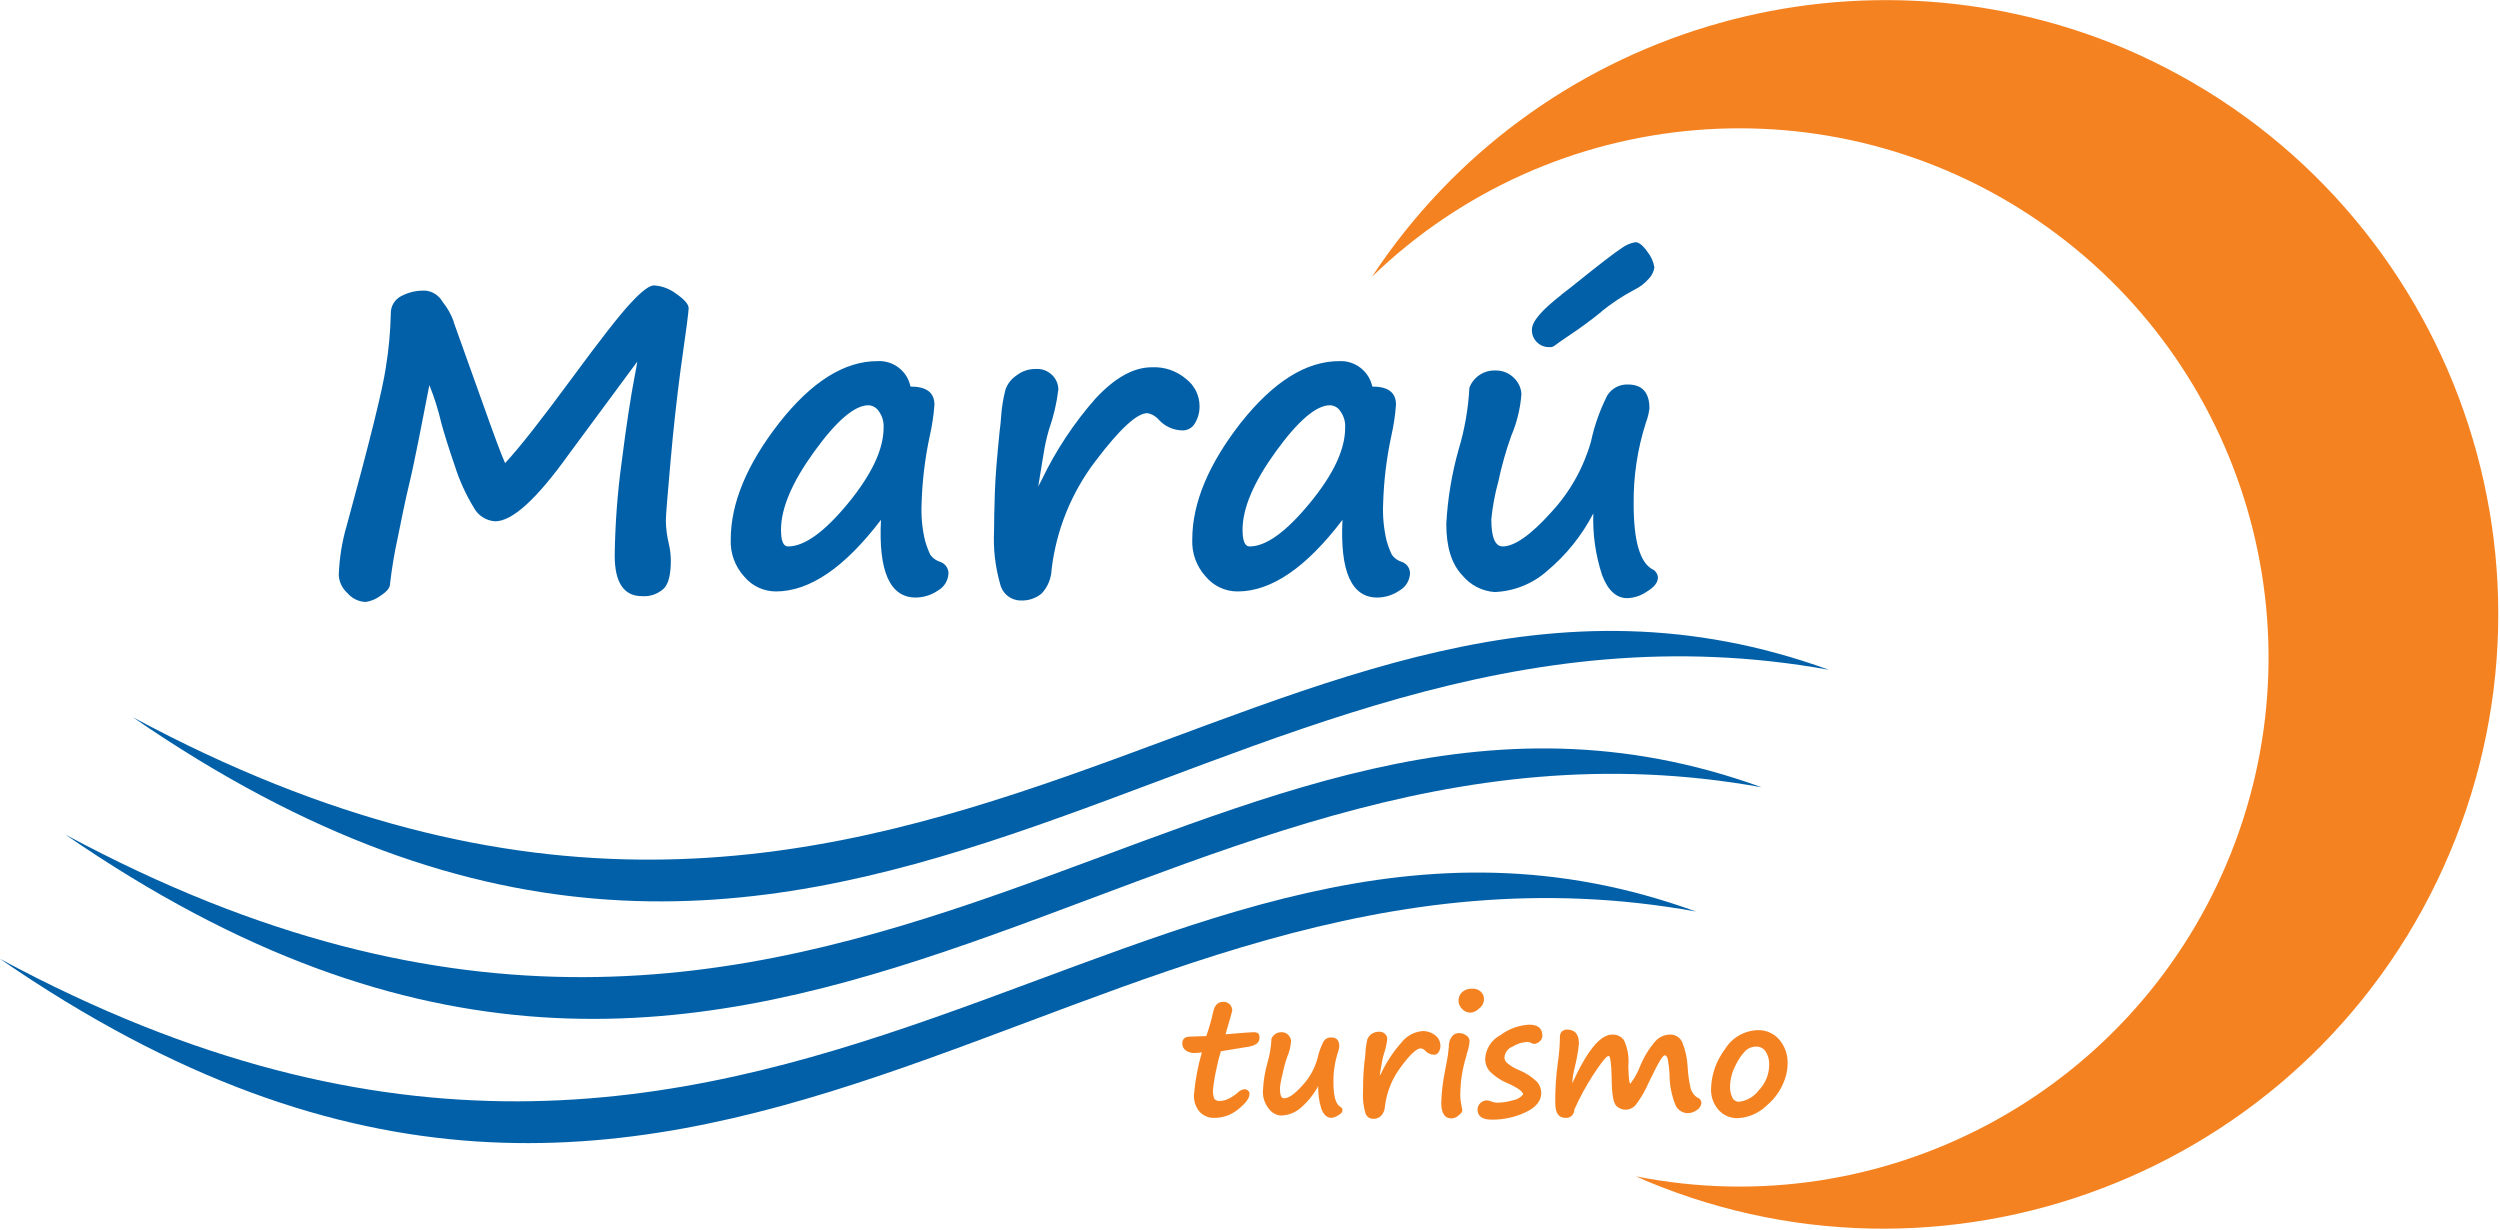
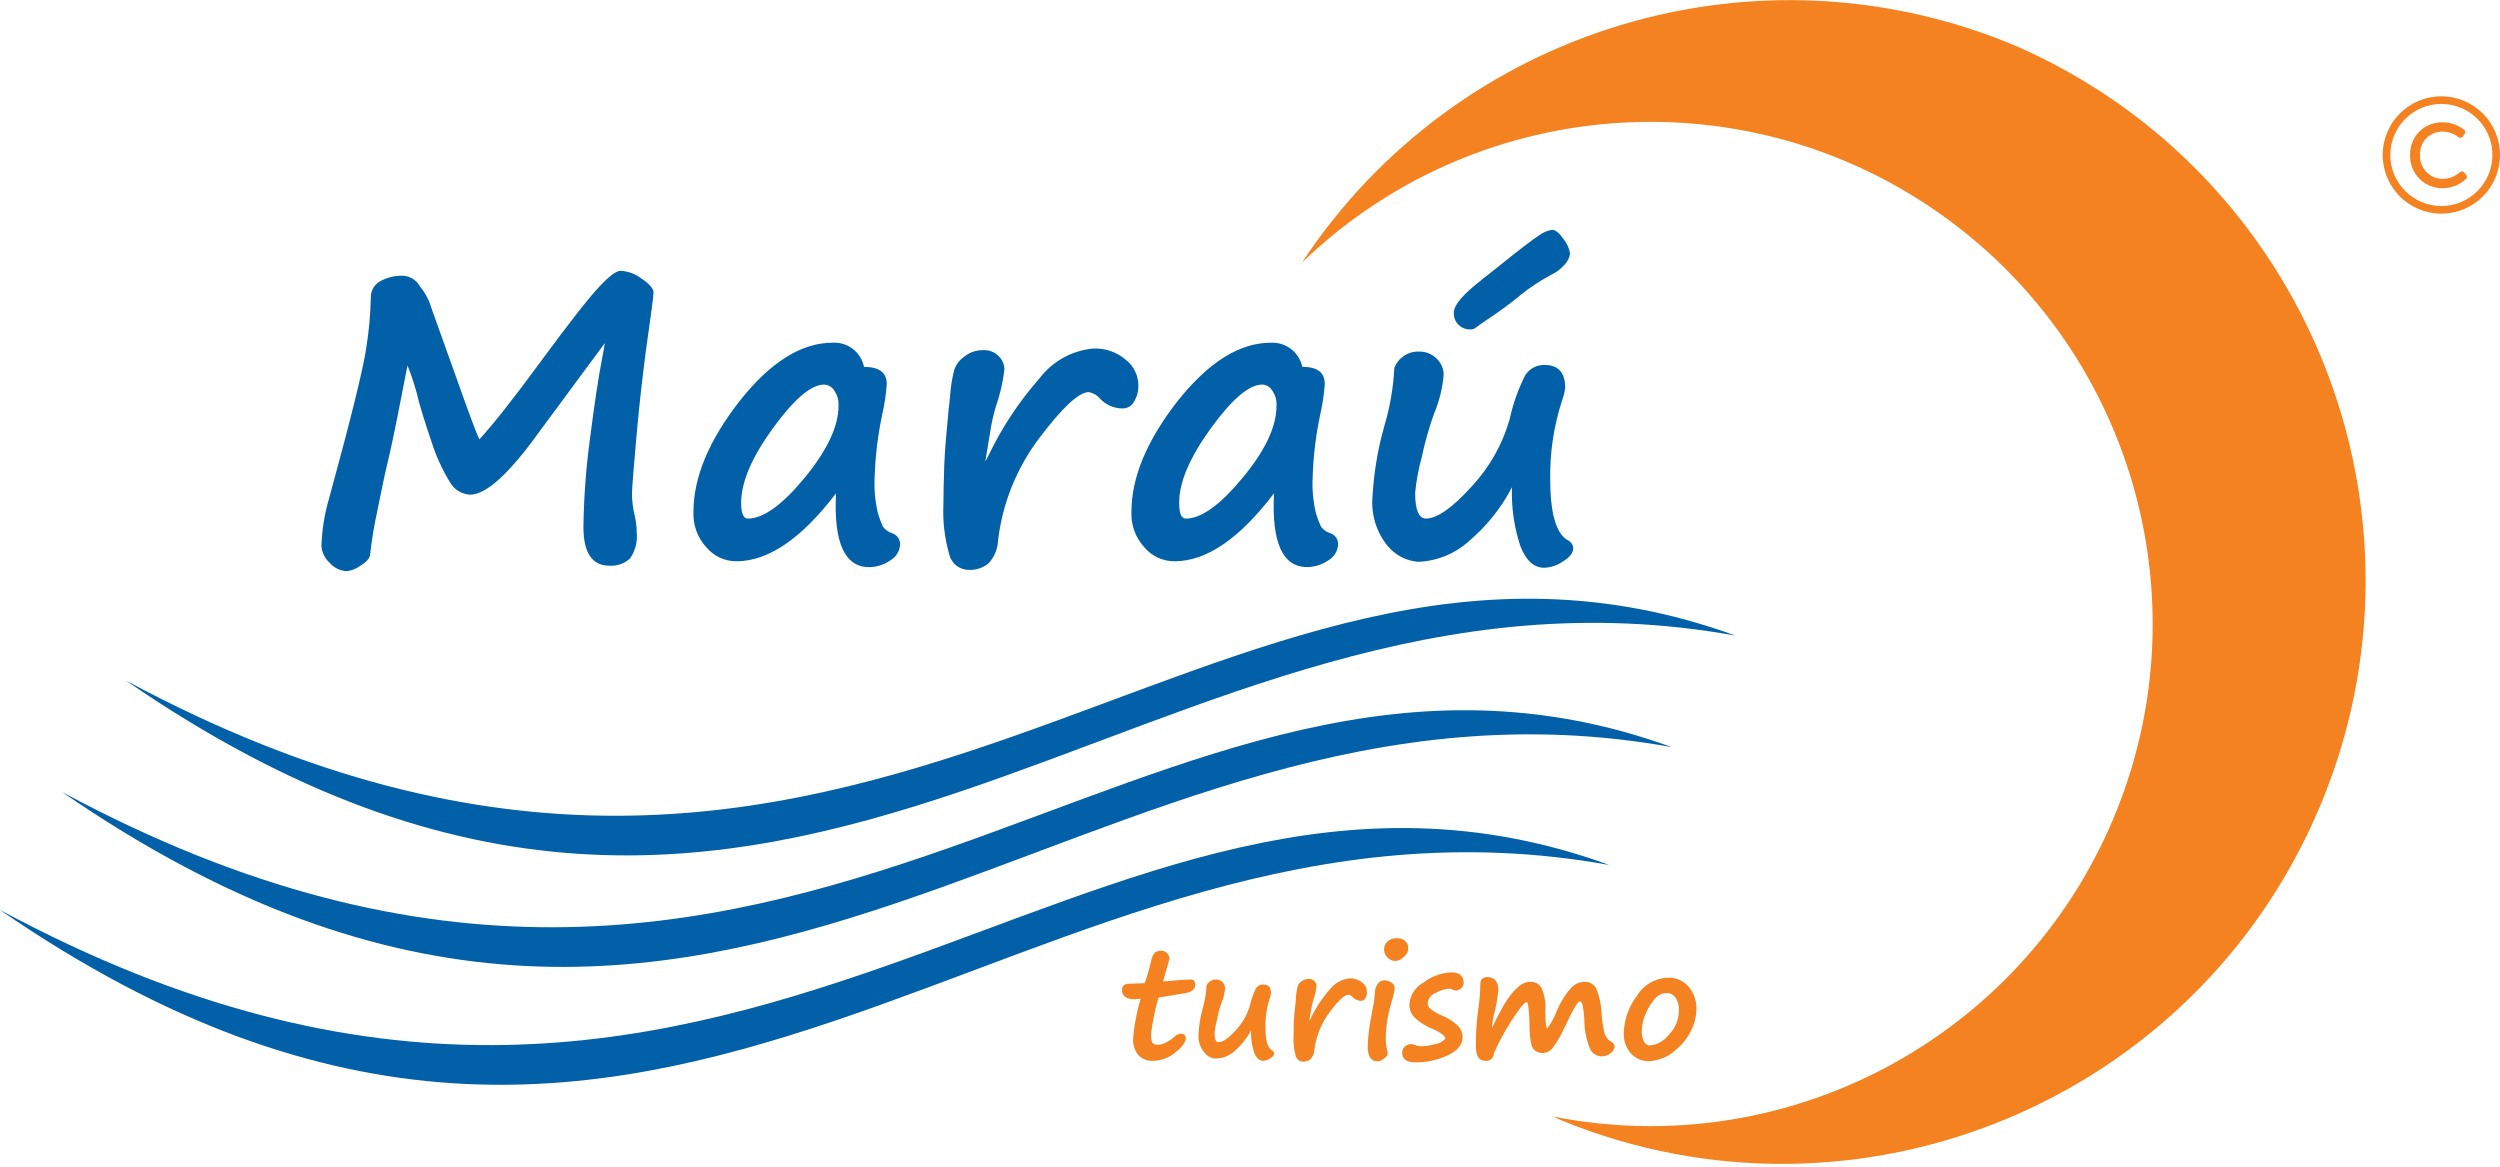
- <svg xmlns="http://www.w3.org/2000/svg" viewBox="0 0 323.601 159.139">
-   <defs>
-     <style>
-       .cls-1, .cls-4 {
-         fill: #f58220;
-       }
- 
-       .cls-1, .cls-2 {
-         fill-rule: evenodd;
-       }
- 
-       .cls-2, .cls-3 {
-         fill: #0160a8;
-       }
-     </style>
-   </defs>
+ <svg xmlns="http://www.w3.org/2000/svg" width="171.422" height="80" viewBox="0 0 171.422 80">
  <g id="logo" transform="translate(-5204.4 -3499.835)">
-     <path id="Path_544" data-name="Path 544" class="cls-1" d="M778.185,175.511a79.562,79.562,0,0,1-61.859,146.607c-.454-.227-.908-.416-1.362-.605A68.488,68.488,0,1,0,680.8,205.06,79.647,79.647,0,0,1,778.185,175.511Z" transform="translate(4701.193 3330.586)" />
-     <path id="Path_545" data-name="Path 545" class="cls-2" d="M233.8,436.463c101.66,54.708,147.515-32.272,219.551-6.129C372.5,415.73,325.4,499.608,233.8,436.463Z" transform="translate(4979.075 3171.407)" />
-     <path id="Path_546" data-name="Path 546" class="cls-2" d="M256.8,396.263c101.7,54.708,147.553-32.272,219.551-6.129C395.538,375.53,348.4,459.408,256.8,396.263Z" transform="translate(4964.776 3196.398)" />
-     <path id="Path_547" data-name="Path 547" class="cls-2" d="M211.4,478.944c101.66,54.708,147.515-32.31,219.513-6.129C350.1,458.211,303,542.09,211.4,478.944Z" transform="translate(4993 3145.006)" />
-     <path id="Path_548" data-name="Path 548" class="cls-3" d="M365.929,267.574l-8.891,12.031c-4.124,5.751-7.264,8.626-9.5,8.626a3.371,3.371,0,0,1-2.762-1.778,24.822,24.822,0,0,1-2.459-5.41c-.832-2.421-1.4-4.275-1.74-5.524a32.845,32.845,0,0,0-1.551-4.918l-1.362,6.961c-.454,2.232-.87,4.313-1.324,6.167-.454,1.892-.908,4.162-1.438,6.772a59.029,59.029,0,0,0-.984,5.978c-.038.416-.454.908-1.286,1.438a4.169,4.169,0,0,1-1.854.757A3.273,3.273,0,0,1,328.4,297.5a3.347,3.347,0,0,1-1.1-2.27,25.727,25.727,0,0,1,1.059-6.545q4.427-16.174,5.032-20.355a49.761,49.761,0,0,0,.643-6.961,2.478,2.478,0,0,1,1.249-2.232,6.063,6.063,0,0,1,3.292-.757,2.829,2.829,0,0,1,2.157,1.438,8.6,8.6,0,0,1,1.475,2.648l-.038-.038,3.708,10.367c1.476,4.162,2.459,6.81,2.951,7.907,1.93-2.081,4.767-5.713,8.551-10.858s6.356-8.437,7.756-9.913c1.4-1.513,2.384-2.232,2.951-2.232A5.2,5.2,0,0,1,371,258.8c1.059.719,1.589,1.362,1.589,1.854,0,.416-.34,3.065-1.059,8.059-.454,3.481-.908,7.416-1.286,11.766s-.605,6.886-.605,7.68a13.147,13.147,0,0,0,.378,2.951,9.666,9.666,0,0,1,.265,2.232c0,1.778-.3,2.989-.908,3.594a3.736,3.736,0,0,1-2.838.984c-2.346,0-3.519-1.778-3.519-5.259a98.85,98.85,0,0,1,.908-12.145c.605-4.767,1.173-8.437,1.665-11.01q.284-1.419.341-1.93Zm31.554,20.468q-7.037,9.25-13.582,9.269a5.342,5.342,0,0,1-4.124-1.93,6.7,6.7,0,0,1-1.74-4.8c0-4.729,2.119-9.761,6.28-15.1,4.2-5.335,8.437-7.983,12.712-7.983a4.117,4.117,0,0,1,4.275,3.292c2.043,0,3.1.757,3.1,2.346a27.155,27.155,0,0,1-.605,4.048,48.161,48.161,0,0,0-1.059,8.777,17.214,17.214,0,0,0,.454,4.8,11.979,11.979,0,0,0,.681,1.816,2.47,2.47,0,0,0,1.286.908,1.573,1.573,0,0,1,1.059,1.438,2.668,2.668,0,0,1-1.362,2.27,5.16,5.16,0,0,1-2.875.908c-3.329,0-4.843-3.367-4.5-10.064Zm-1.627-14.831c-1.778,0-4.124,2.005-7,5.978s-4.313,7.34-4.313,10.14q0,2.157.908,2.157c2.119,0,4.691-1.854,7.756-5.562,3.065-3.746,4.616-7,4.616-9.8a3.283,3.283,0,0,0-.605-2.119,1.7,1.7,0,0,0-1.362-.795Zm21.982,10.518.454-.87a46.087,46.087,0,0,1,6.961-10.518c2.5-2.686,4.918-4.048,7.3-4.048a6.354,6.354,0,0,1,4.427,1.513,4.438,4.438,0,0,1,1.74,3.519,4.175,4.175,0,0,1-.605,2.232,1.8,1.8,0,0,1-1.627.908,4.217,4.217,0,0,1-3.027-1.362,2.533,2.533,0,0,0-1.513-.87c-1.324,0-3.556,2.043-6.7,6.2a28.7,28.7,0,0,0-5.675,14,4.858,4.858,0,0,1-1.286,3.14,3.985,3.985,0,0,1-2.762.908,2.726,2.726,0,0,1-2.611-2.119,21.071,21.071,0,0,1-.794-6.848c0-1.286.038-3.027.113-5.259.076-2.081.3-4.616.605-7.642.113-.757.151-1.4.189-1.854a19.576,19.576,0,0,1,.567-3.556,3.616,3.616,0,0,1,1.438-1.854,3.868,3.868,0,0,1,2.459-.832,2.72,2.72,0,0,1,2.194.832,2.614,2.614,0,0,1,.757,1.816,23.8,23.8,0,0,1-1.211,5.183,25.022,25.022,0,0,0-.719,3.254Zm39.385,4.313c-4.691,6.167-9.194,9.269-13.582,9.269a5.342,5.342,0,0,1-4.124-1.93,6.7,6.7,0,0,1-1.74-4.8c0-4.729,2.119-9.761,6.28-15.1,4.237-5.335,8.475-7.983,12.75-7.983a4.171,4.171,0,0,1,4.275,3.292c2.043,0,3.065.757,3.065,2.346a27.15,27.15,0,0,1-.605,4.048,48.158,48.158,0,0,0-1.059,8.777,17.213,17.213,0,0,0,.454,4.8,11.976,11.976,0,0,0,.681,1.816,2.469,2.469,0,0,0,1.286.908,1.573,1.573,0,0,1,1.059,1.438,2.668,2.668,0,0,1-1.362,2.27,5.16,5.16,0,0,1-2.875.908C458.4,298.106,456.882,294.739,457.222,288.042ZM455.6,273.211c-1.778,0-4.124,2.005-7,5.978s-4.313,7.34-4.313,10.14q0,2.157.908,2.157c2.119,0,4.691-1.854,7.756-5.562,3.1-3.746,4.616-7,4.616-9.8a3.283,3.283,0,0,0-.605-2.119,1.647,1.647,0,0,0-1.362-.795Zm34.089,14a24.3,24.3,0,0,1-5.94,7.415,10.9,10.9,0,0,1-6.848,2.762,5.986,5.986,0,0,1-4.162-2.157c-1.4-1.476-2.081-3.67-2.081-6.659a44.321,44.321,0,0,1,1.589-9.61,33.712,33.712,0,0,0,1.4-8.021,3.467,3.467,0,0,1,3.329-2.232,3.279,3.279,0,0,1,2.5,1.022,3.1,3.1,0,0,1,.908,2.043,17.063,17.063,0,0,1-1.324,5.41,45.352,45.352,0,0,0-1.665,5.9,28.738,28.738,0,0,0-.908,4.881q0,3.519,1.476,3.519c1.513,0,3.632-1.476,6.28-4.427a22.433,22.433,0,0,0,5.145-9.156,24.563,24.563,0,0,1,2.119-5.978,3.006,3.006,0,0,1,2.648-1.4c1.854,0,2.8,1.022,2.8,3.1a7.854,7.854,0,0,1-.454,1.816,33.213,33.213,0,0,0-1.589,10.631c0,4.616.795,7.415,2.346,8.323a1.312,1.312,0,0,1,.794,1.1c0,.643-.454,1.249-1.4,1.816a4.761,4.761,0,0,1-2.573.87c-1.4,0-2.5-.984-3.254-2.989a22.907,22.907,0,0,1-1.135-7.983Zm1.059-26.143h.038a54.005,54.005,0,0,1-4.389,3.216c-.946.643-1.476,1.022-1.665,1.173a.963.963,0,0,1-.719.227,2.168,2.168,0,0,1-1.665-.681,2.139,2.139,0,0,1-.605-1.589c0-1.059,1.286-2.535,3.821-4.5h-.038c.719-.53,1.324-1.022,1.892-1.476q4.654-3.746,5.9-4.54a4.138,4.138,0,0,1,1.816-.795c.454,0,.984.416,1.589,1.286a4.272,4.272,0,0,1,.87,1.967,2.677,2.677,0,0,1-.757,1.513,5.717,5.717,0,0,1-1.854,1.4,27.07,27.07,0,0,0-4.237,2.8Z" transform="translate(4920.95 3279.081)" />
-     <path id="Path_549" data-name="Path 549" class="cls-4" d="M620.894,515.6a19.155,19.155,0,0,0-.568,2.232,22.654,22.654,0,0,0-.454,2.724,2.892,2.892,0,0,0,.151,1.173.735.735,0,0,0,.605.3,2.509,2.509,0,0,0,1.059-.189,5.157,5.157,0,0,0,1.362-.87,1.464,1.464,0,0,1,.908-.454.626.626,0,0,1,.454.189.526.526,0,0,1,.189.378c0,.605-.492,1.248-1.438,2.005a4.788,4.788,0,0,1-3.027,1.135,2.513,2.513,0,0,1-2.005-.794,3.209,3.209,0,0,1-.719-2.27,28.426,28.426,0,0,1,1.021-5.41c-.416.038-.719.076-.908.076h-.189a1.855,1.855,0,0,1-.946-.3,1.083,1.083,0,0,1-.492-.946c0-.568.341-.87.984-.87l2.119-.076a24.726,24.726,0,0,0,.908-3.178c.189-.832.605-1.249,1.286-1.249a1.139,1.139,0,0,1,.87.341,1.2,1.2,0,0,1,.3.757c0,.114-.3,1.135-.87,3.1,2.157-.189,3.329-.265,3.519-.265a1.124,1.124,0,0,1,.719.151.834.834,0,0,1,.151.605c0,.605-.492.984-1.513,1.135Zm12.6,4.5a9.974,9.974,0,0,1-2.232,2.8,4.057,4.057,0,0,1-2.573,1.021,2.073,2.073,0,0,1-1.551-.832,3.411,3.411,0,0,1-.794-2.5,15.472,15.472,0,0,1,.605-3.594,13.119,13.119,0,0,0,.492-3.027,1.376,1.376,0,0,1,1.286-.832,1.122,1.122,0,0,1,.908.378,1.14,1.14,0,0,1,.341.757,5.963,5.963,0,0,1-.492,2.043,14.727,14.727,0,0,0-.605,2.232,10.71,10.71,0,0,0-.341,1.816c0,.908.151,1.324.53,1.324.605,0,1.362-.53,2.384-1.665a8.325,8.325,0,0,0,1.93-3.443,9.053,9.053,0,0,1,.794-2.232,1.085,1.085,0,0,1,1.021-.53c.681,0,1.022.378,1.022,1.173a3.181,3.181,0,0,1-.151.681,11.916,11.916,0,0,0-.605,4.01c0,1.74.3,2.762.87,3.1a.53.53,0,0,1,.3.416c0,.265-.151.492-.53.681a1.7,1.7,0,0,1-.946.341q-.795,0-1.249-1.135a8.982,8.982,0,0,1-.416-2.989Zm7.945-1.324.189-.3a16.426,16.426,0,0,1,2.611-3.973,3.878,3.878,0,0,1,2.724-1.513,2.569,2.569,0,0,1,1.7.568,1.666,1.666,0,0,1,.643,1.324,1.525,1.525,0,0,1-.227.832.682.682,0,0,1-.605.341,1.6,1.6,0,0,1-1.135-.53,1.013,1.013,0,0,0-.568-.3c-.53,0-1.362.757-2.535,2.346a10.568,10.568,0,0,0-2.119,5.259,1.8,1.8,0,0,1-.53,1.173,1.388,1.388,0,0,1-1.021.34,1.026,1.026,0,0,1-.984-.794,8.285,8.285,0,0,1-.3-2.573c0-.492.038-1.173.038-2.005.038-.757.114-1.74.265-2.838,0-.3.038-.53.038-.719a9.812,9.812,0,0,1,.227-1.362,1.673,1.673,0,0,1,.53-.681,1.75,1.75,0,0,1,.946-.3,1.034,1.034,0,0,1,.832.3.912.912,0,0,1,.265.681,8.908,8.908,0,0,1-.454,1.967,8.332,8.332,0,0,0-.265,1.211Zm13.507-9.95a1.477,1.477,0,0,1-.643,1.249,1.71,1.71,0,0,1-1.1.53,1.472,1.472,0,0,1-1.1-.492,1.542,1.542,0,0,1-.454-.984,1.511,1.511,0,0,1,.454-1.173,1.814,1.814,0,0,1,1.324-.454,1.492,1.492,0,0,1,1.1.378,1.214,1.214,0,0,1,.416.946ZM650.1,517.11h0a17.4,17.4,0,0,0,.3-2.081,2.039,2.039,0,0,1,.341-1.249,1.063,1.063,0,0,1,.908-.53,1.55,1.55,0,0,1,1.059.341.864.864,0,0,1,.378.719,6.829,6.829,0,0,1-.378,1.665l-.038.227a17.707,17.707,0,0,0-.681,3.14c-.076.832-.113,1.476-.113,2.005a8.162,8.162,0,0,0,.227,1.627.94.94,0,0,1,.038.3c0,.151-.151.378-.454.605a1.427,1.427,0,0,1-.946.416c-.87,0-1.324-.681-1.324-2.005a23.944,23.944,0,0,1,.492-4.162C649.988,517.753,650.026,517.413,650.1,517.11Zm9.913,4.086c0-.341-.605-.795-1.7-1.324a7.47,7.47,0,0,1-2.648-1.7,2.455,2.455,0,0,1-.567-1.551,3.68,3.68,0,0,1,1.967-3.1,6.807,6.807,0,0,1,3.746-1.362q1.7,0,1.7,1.476a1.044,1.044,0,0,1-.378.719,1.3,1.3,0,0,1-.681.3,1.232,1.232,0,0,1-.378-.114.9.9,0,0,0-.454-.151,4.028,4.028,0,0,0-1.967.605,1.647,1.647,0,0,0-1.059,1.4.983.983,0,0,0,.378.757,6.089,6.089,0,0,0,1.551.908,7.228,7.228,0,0,1,2.308,1.513,2.248,2.248,0,0,1,.53,1.438c0,.984-.643,1.816-1.967,2.459a10.054,10.054,0,0,1-4.464.984c-1.211,0-1.816-.454-1.816-1.324a1.13,1.13,0,0,1,.378-.832,1.263,1.263,0,0,1,.87-.341,3.226,3.226,0,0,1,.568.151,1.925,1.925,0,0,0,.757.151,7.318,7.318,0,0,0,1.967-.3A2.254,2.254,0,0,0,660.014,521.2Zm6.621,1.967a1.032,1.032,0,0,1-1.135,1.059c-.908,0-1.324-.643-1.324-1.93a34.989,34.989,0,0,1,.341-5.259,24.682,24.682,0,0,0,.265-3.329.955.955,0,0,1,.227-.643.942.942,0,0,1,.719-.265c.984,0,1.513.605,1.513,1.816a22.535,22.535,0,0,1-.53,3.027,10.57,10.57,0,0,0-.341,2.119c1.93-4.237,3.632-6.318,5.183-6.318a1.782,1.782,0,0,1,1.513.719,6.4,6.4,0,0,1,.567,3.329c.038,1.551.114,2.308.265,2.308a8.965,8.965,0,0,0,1.249-2.232,11.641,11.641,0,0,1,2.043-3.329,2.616,2.616,0,0,1,1.778-.795,1.686,1.686,0,0,1,1.627.946,9.684,9.684,0,0,1,.719,3.254,15.557,15.557,0,0,0,.378,2.724,2.019,2.019,0,0,0,.908,1.248.724.724,0,0,1,.492.719,1.237,1.237,0,0,1-.568.87,2.109,2.109,0,0,1-1.173.416,1.78,1.78,0,0,1-1.589-.984,10.621,10.621,0,0,1-.795-4.086,14.756,14.756,0,0,0-.227-1.93c-.076-.3-.227-.492-.378-.492s-.378.265-.643.719c-.3.492-.794,1.438-1.475,2.875a13.3,13.3,0,0,1-1.551,2.686,1.7,1.7,0,0,1-2.611.265c-.378-.341-.605-1.551-.605-3.632-.038-1.892-.189-2.838-.378-2.838-.3,0-.946.832-2.043,2.5a33.931,33.931,0,0,0-2.421,4.464Zm27.43-4.5a7.688,7.688,0,0,1-2.535,3.973,5.766,5.766,0,0,1-3.783,1.627,3.189,3.189,0,0,1-2.459-1.1,3.888,3.888,0,0,1-.946-2.686,8.806,8.806,0,0,1,1.778-5.108,5.147,5.147,0,0,1,4.275-2.5,3.543,3.543,0,0,1,2.8,1.249,4.549,4.549,0,0,1,1.059,3.027A6.633,6.633,0,0,1,694.065,518.661Zm-5.221-3.178a7.03,7.03,0,0,0-1.362,2.005,6.044,6.044,0,0,0-.681,2.724,3.065,3.065,0,0,0,.3,1.4.948.948,0,0,0,.832.53,3.754,3.754,0,0,0,2.573-1.476,4.76,4.76,0,0,0,1.362-3.329,3,3,0,0,0-.454-1.7,1.411,1.411,0,0,0-1.211-.643A2.084,2.084,0,0,0,688.844,515.483Z" transform="translate(4741.539 3120.309)" />
+     <path id="Path_544" data-name="Path 544" d="M729.756,172.4a40,40,0,0,1-31.1,73.7c-.228-.114-.457-.209-.685-.3A34.429,34.429,0,1,0,680.8,187.251,40.039,40.039,0,0,1,729.756,172.4Z" transform="translate(4612.876 3330.586)" fill="#f58220" fill-rule="evenodd" />
+     <path id="Path_545" data-name="Path 545" d="M233.8,430.914c51.1,27.5,74.156-16.224,110.369-3.081C303.525,420.491,279.846,462.657,233.8,430.914Z" transform="translate(4974.86 3123.231)" fill="#0160a8" fill-rule="evenodd" />
+     <path id="Path_546" data-name="Path 546" d="M256.8,390.714c51.124,27.5,74.175-16.224,110.369-3.081C326.544,380.291,302.846,422.457,256.8,390.714Z" transform="translate(4956.234 3155.785)" fill="#0160a8" fill-rule="evenodd" />
+     <path id="Path_547" data-name="Path 547" d="M211.4,473.389c51.1,27.5,74.156-16.243,110.35-3.081C281.125,462.966,257.446,505.132,211.4,473.389Z" transform="translate(4993 3088.839)" fill="#0160a8" fill-rule="evenodd" />
+     <path id="Path_548" data-name="Path 548" d="M346.719,259.879l-4.47,6.048c-2.073,2.891-3.652,4.336-4.774,4.336a1.7,1.7,0,0,1-1.388-.894,12.476,12.476,0,0,1-1.236-2.72c-.418-1.217-.7-2.149-.875-2.777a16.508,16.508,0,0,0-.78-2.472l-.685,3.5c-.228,1.122-.437,2.168-.666,3.1-.228.951-.456,2.092-.723,3.4a29.676,29.676,0,0,0-.494,3.005c-.019.209-.228.456-.647.723a2.1,2.1,0,0,1-.932.38,1.646,1.646,0,0,1-1.2-.59,1.683,1.683,0,0,1-.552-1.141,12.934,12.934,0,0,1,.533-3.29q2.225-8.131,2.53-10.232a25.012,25.012,0,0,0,.323-3.5,1.245,1.245,0,0,1,.628-1.122,3.048,3.048,0,0,1,1.655-.38,1.422,1.422,0,0,1,1.084.723,4.324,4.324,0,0,1,.742,1.331l-.019-.019,1.864,5.211c.742,2.092,1.236,3.423,1.484,3.975.97-1.046,2.4-2.872,4.3-5.459s3.2-4.241,3.9-4.983c.7-.761,1.2-1.122,1.484-1.122a2.612,2.612,0,0,1,1.464.552c.533.361.8.685.8.932,0,.209-.171,1.541-.533,4.051-.228,1.75-.456,3.728-.647,5.915s-.3,3.462-.3,3.861a6.611,6.611,0,0,0,.19,1.484,4.859,4.859,0,0,1,.133,1.122,2.618,2.618,0,0,1-.456,1.807,1.878,1.878,0,0,1-1.426.495c-1.179,0-1.769-.894-1.769-2.644a49.7,49.7,0,0,1,.456-6.105c.3-2.4.59-4.241.837-5.535q.143-.713.171-.97Zm15.862,10.289q-3.538,4.65-6.828,4.66a2.686,2.686,0,0,1-2.073-.97,3.37,3.37,0,0,1-.875-2.415c0-2.377,1.065-4.907,3.157-7.589,2.111-2.682,4.241-4.013,6.391-4.013A2.07,2.07,0,0,1,364.5,261.5c1.027,0,1.56.38,1.56,1.179a13.65,13.65,0,0,1-.3,2.035,24.209,24.209,0,0,0-.533,4.412,8.653,8.653,0,0,0,.228,2.415,6.02,6.02,0,0,0,.342.913,1.241,1.241,0,0,0,.647.456.791.791,0,0,1,.533.723,1.341,1.341,0,0,1-.685,1.141,2.594,2.594,0,0,1-1.445.456C363.171,275.227,362.41,273.535,362.581,270.168Zm-.818-7.456c-.894,0-2.073,1.008-3.519,3.005s-2.168,3.69-2.168,5.1q0,1.084.456,1.084c1.065,0,2.358-.932,3.9-2.8,1.541-1.883,2.32-3.519,2.32-4.926a1.65,1.65,0,0,0-.3-1.065A.853.853,0,0,0,361.763,262.713ZM372.813,268l.228-.437a23.167,23.167,0,0,1,3.5-5.287,5.233,5.233,0,0,1,3.671-2.035,3.194,3.194,0,0,1,2.225.761,2.231,2.231,0,0,1,.875,1.769,2.1,2.1,0,0,1-.3,1.122.9.9,0,0,1-.818.456,2.12,2.12,0,0,1-1.522-.685,1.273,1.273,0,0,0-.761-.437c-.666,0-1.788,1.027-3.366,3.119a14.426,14.426,0,0,0-2.853,7.037,2.442,2.442,0,0,1-.647,1.579,2,2,0,0,1-1.388.456,1.37,1.37,0,0,1-1.312-1.065,10.592,10.592,0,0,1-.4-3.443c0-.647.019-1.522.057-2.644.038-1.046.152-2.32.3-3.842.057-.38.076-.7.1-.932a9.84,9.84,0,0,1,.285-1.788,1.818,1.818,0,0,1,.723-.932,1.945,1.945,0,0,1,1.236-.418,1.368,1.368,0,0,1,1.1.418,1.314,1.314,0,0,1,.38.913,11.965,11.965,0,0,1-.609,2.606,12.579,12.579,0,0,0-.361,1.636Zm19.8,2.168c-2.358,3.1-4.622,4.66-6.828,4.66a2.686,2.686,0,0,1-2.073-.97,3.37,3.37,0,0,1-.875-2.415c0-2.377,1.065-4.907,3.157-7.589,2.13-2.682,4.26-4.013,6.41-4.013a2.1,2.1,0,0,1,2.149,1.655c1.027,0,1.541.38,1.541,1.179a13.649,13.649,0,0,1-.3,2.035,24.209,24.209,0,0,0-.533,4.412,8.653,8.653,0,0,0,.228,2.415,6.023,6.023,0,0,0,.342.913,1.241,1.241,0,0,0,.647.456.791.791,0,0,1,.533.723,1.341,1.341,0,0,1-.685,1.141,2.594,2.594,0,0,1-1.445.456C393.2,275.227,392.441,273.535,392.612,270.168Zm-.818-7.456c-.894,0-2.073,1.008-3.519,3.005s-2.168,3.69-2.168,5.1q0,1.084.456,1.084c1.065,0,2.358-.932,3.9-2.8,1.56-1.883,2.32-3.519,2.32-4.926a1.65,1.65,0,0,0-.3-1.065.828.828,0,0,0-.685-.4Zm17.136,7.037a12.216,12.216,0,0,1-2.986,3.728,5.477,5.477,0,0,1-3.443,1.388,3.009,3.009,0,0,1-2.092-1.084,4.679,4.679,0,0,1-1.046-3.347,22.28,22.28,0,0,1,.8-4.831,16.949,16.949,0,0,0,.7-4.032,1.743,1.743,0,0,1,1.674-1.122,1.649,1.649,0,0,1,1.255.514,1.557,1.557,0,0,1,.456,1.027,8.578,8.578,0,0,1-.666,2.72,22.8,22.8,0,0,0-.837,2.967,14.446,14.446,0,0,0-.456,2.453q0,1.769.742,1.769c.761,0,1.826-.742,3.157-2.225a11.277,11.277,0,0,0,2.587-4.6,12.348,12.348,0,0,1,1.065-3.005,1.511,1.511,0,0,1,1.331-.7c.932,0,1.407.514,1.407,1.56a3.948,3.948,0,0,1-.228.913,16.7,16.7,0,0,0-.8,5.344c0,2.32.4,3.728,1.179,4.184a.659.659,0,0,1,.4.552c0,.323-.228.628-.7.913a2.394,2.394,0,0,1-1.293.437c-.7,0-1.255-.495-1.636-1.5a11.515,11.515,0,0,1-.571-4.013Zm.533-13.142h.019a27.145,27.145,0,0,1-2.206,1.617c-.475.323-.742.514-.837.59a.484.484,0,0,1-.361.114,1.09,1.09,0,0,1-.837-.342,1.075,1.075,0,0,1-.3-.8c0-.533.647-1.274,1.921-2.263h-.019c.361-.266.666-.514.951-.742q2.339-1.883,2.967-2.282a2.08,2.08,0,0,1,.913-.4c.228,0,.495.209.8.647a2.148,2.148,0,0,1,.437.989,1.345,1.345,0,0,1-.38.761,2.874,2.874,0,0,1-.932.7A13.609,13.609,0,0,0,409.464,256.608Z" transform="translate(4899.144 3263.493)" fill="#0160a8" />
+     <path id="Path_549" data-name="Path 549" d="M618.41,511.57a9.648,9.648,0,0,0-.285,1.122,11.385,11.385,0,0,0-.228,1.369,1.455,1.455,0,0,0,.076.59.37.37,0,0,0,.3.152,1.261,1.261,0,0,0,.533-.1,2.59,2.59,0,0,0,.685-.437.736.736,0,0,1,.457-.228.315.315,0,0,1,.228.1.264.264,0,0,1,.1.19c0,.3-.247.628-.723,1.008a2.407,2.407,0,0,1-1.522.571,1.263,1.263,0,0,1-1.008-.4,1.613,1.613,0,0,1-.361-1.141,14.292,14.292,0,0,1,.513-2.72c-.209.019-.361.038-.456.038h-.1a.933.933,0,0,1-.475-.152.545.545,0,0,1-.247-.475c0-.285.171-.437.495-.437l1.065-.038a12.433,12.433,0,0,0,.457-1.6c.1-.418.3-.628.647-.628a.573.573,0,0,1,.437.171.6.6,0,0,1,.152.38c0,.057-.152.571-.437,1.56,1.084-.1,1.674-.133,1.769-.133a.566.566,0,0,1,.361.076.42.42,0,0,1,.076.3c0,.3-.247.495-.761.571Zm6.333,2.263a5.016,5.016,0,0,1-1.122,1.407,2.039,2.039,0,0,1-1.293.513,1.042,1.042,0,0,1-.78-.418,1.715,1.715,0,0,1-.4-1.255,7.776,7.776,0,0,1,.3-1.807,6.6,6.6,0,0,0,.247-1.522.692.692,0,0,1,.647-.418.564.564,0,0,1,.456.19.573.573,0,0,1,.171.38,3,3,0,0,1-.247,1.027,7.4,7.4,0,0,0-.3,1.122,5.383,5.383,0,0,0-.171.913c0,.456.076.666.266.666.3,0,.685-.266,1.2-.837a4.184,4.184,0,0,0,.97-1.731,4.55,4.55,0,0,1,.4-1.122.545.545,0,0,1,.513-.266c.342,0,.514.19.514.59a1.6,1.6,0,0,1-.076.342,5.99,5.99,0,0,0-.3,2.016c0,.875.152,1.388.437,1.56a.267.267,0,0,1,.152.209c0,.133-.076.247-.266.342a.857.857,0,0,1-.475.171q-.4,0-.628-.571a4.514,4.514,0,0,1-.209-1.5Zm3.994-.666.1-.152a8.259,8.259,0,0,1,1.312-2,1.949,1.949,0,0,1,1.369-.761,1.291,1.291,0,0,1,.856.285.837.837,0,0,1,.323.666.767.767,0,0,1-.114.418.343.343,0,0,1-.3.171.8.8,0,0,1-.571-.266.509.509,0,0,0-.285-.152c-.266,0-.685.38-1.274,1.179a5.313,5.313,0,0,0-1.065,2.644.9.9,0,0,1-.266.59.7.7,0,0,1-.514.171.516.516,0,0,1-.495-.4,4.166,4.166,0,0,1-.152-1.293c0-.247.019-.59.019-1.008.019-.38.057-.875.133-1.426,0-.152.019-.266.019-.361a4.923,4.923,0,0,1,.114-.685.84.84,0,0,1,.266-.342.879.879,0,0,1,.475-.152.52.52,0,0,1,.418.152.458.458,0,0,1,.133.342,4.483,4.483,0,0,1-.228.989,4.19,4.19,0,0,0-.133.609Zm6.79-5a.743.743,0,0,1-.323.628.859.859,0,0,1-.552.266.74.74,0,0,1-.552-.247.775.775,0,0,1-.228-.495.76.76,0,0,1,.228-.59.912.912,0,0,1,.666-.228.75.75,0,0,1,.552.19A.61.61,0,0,1,635.528,508.166Zm-2.434,4.165h0a8.747,8.747,0,0,0,.152-1.046,1.025,1.025,0,0,1,.171-.628.534.534,0,0,1,.456-.266.779.779,0,0,1,.533.171.434.434,0,0,1,.19.361,3.431,3.431,0,0,1-.19.837l-.019.114a8.9,8.9,0,0,0-.342,1.579c-.038.418-.057.742-.057,1.008a4.1,4.1,0,0,0,.114.818.472.472,0,0,1,.019.152c0,.076-.076.19-.228.3a.717.717,0,0,1-.475.209c-.437,0-.666-.342-.666-1.008a12.039,12.039,0,0,1,.247-2.092C633.036,512.654,633.055,512.483,633.093,512.331Zm4.983,2.054c0-.171-.3-.4-.856-.666a3.755,3.755,0,0,1-1.331-.856,1.234,1.234,0,0,1-.285-.78,1.85,1.85,0,0,1,.989-1.56,3.422,3.422,0,0,1,1.883-.685q.856,0,.856.742a.525.525,0,0,1-.19.361.655.655,0,0,1-.342.152.619.619,0,0,1-.19-.057.454.454,0,0,0-.228-.076,2.025,2.025,0,0,0-.989.3.828.828,0,0,0-.533.7.494.494,0,0,0,.19.38,3.063,3.063,0,0,0,.78.456,3.633,3.633,0,0,1,1.16.761,1.13,1.13,0,0,1,.266.723c0,.495-.323.913-.989,1.236a5.054,5.054,0,0,1-2.244.495c-.609,0-.913-.228-.913-.666a.568.568,0,0,1,.19-.418.634.634,0,0,1,.437-.171,1.622,1.622,0,0,1,.285.076.969.969,0,0,0,.38.076,3.679,3.679,0,0,0,.989-.152A1.133,1.133,0,0,0,638.076,514.385Zm3.328.989a.519.519,0,0,1-.571.533c-.456,0-.666-.323-.666-.97a17.585,17.585,0,0,1,.171-2.644,12.4,12.4,0,0,0,.133-1.674.48.48,0,0,1,.114-.323.473.473,0,0,1,.361-.133c.495,0,.761.3.761.913a11.321,11.321,0,0,1-.266,1.522,5.315,5.315,0,0,0-.171,1.065c.97-2.13,1.826-3.176,2.606-3.176a.9.9,0,0,1,.761.361,3.217,3.217,0,0,1,.285,1.674c.019.78.057,1.16.133,1.16a4.505,4.505,0,0,0,.628-1.122,5.851,5.851,0,0,1,1.027-1.674,1.315,1.315,0,0,1,.894-.4.847.847,0,0,1,.818.475,4.868,4.868,0,0,1,.361,1.636,7.813,7.813,0,0,0,.19,1.369,1.015,1.015,0,0,0,.456.628.364.364,0,0,1,.247.361.622.622,0,0,1-.285.437,1.061,1.061,0,0,1-.59.209.9.9,0,0,1-.8-.495,5.34,5.34,0,0,1-.4-2.054,7.432,7.432,0,0,0-.114-.97c-.038-.152-.114-.247-.19-.247s-.19.133-.323.361c-.152.247-.4.723-.742,1.445a6.684,6.684,0,0,1-.78,1.35.855.855,0,0,1-1.312.133c-.19-.171-.3-.78-.3-1.826-.019-.951-.1-1.426-.19-1.426-.152,0-.475.418-1.027,1.255a17.065,17.065,0,0,0-1.217,2.244Zm13.789-2.263a3.864,3.864,0,0,1-1.274,2,2.9,2.9,0,0,1-1.9.818,1.6,1.6,0,0,1-1.236-.552,1.954,1.954,0,0,1-.475-1.35,4.427,4.427,0,0,1,.894-2.568,2.587,2.587,0,0,1,2.149-1.255,1.782,1.782,0,0,1,1.407.628,2.287,2.287,0,0,1,.532,1.522A3.333,3.333,0,0,1,655.194,513.111Zm-2.625-1.6a3.533,3.533,0,0,0-.685,1.008,3.038,3.038,0,0,0-.342,1.369,1.541,1.541,0,0,0,.152.7.477.477,0,0,0,.418.266,1.887,1.887,0,0,0,1.293-.742,2.392,2.392,0,0,0,.685-1.674,1.511,1.511,0,0,0-.228-.856.709.709,0,0,0-.609-.323A1.047,1.047,0,0,0,652.569,511.513Z" transform="translate(4665.433 3056.668)" fill="#f58220" />
+     <path id="copyright-light" d="M4.022,0A4.022,4.022,0,1,0,8.043,4.022,4.022,4.022,0,0,0,4.022,0Zm3.5,4.022a3.5,3.5,0,1,1-3.5-3.5A3.5,3.5,0,0,1,7.524,4.022ZM5.716,5.665A2.365,2.365,0,0,1,4.092,6.3,2.2,2.2,0,0,1,1.879,4.013a2.171,2.171,0,0,1,2.2-2.231A2.3,2.3,0,0,1,5.6,2.307a.194.194,0,0,1,.028.259l-.142.2a.2.2,0,0,1-.279.038,1.822,1.822,0,0,0-1.12-.384A1.516,1.516,0,0,0,2.56,4.007,1.565,1.565,0,0,0,4.1,5.663,1.82,1.82,0,0,0,5.3,5.2a.2.2,0,0,1,.283.02l.153.187A.194.194,0,0,1,5.716,5.665Z" transform="translate(5367.779 3506.44)" fill="#f58220" />
  </g>
</svg>
